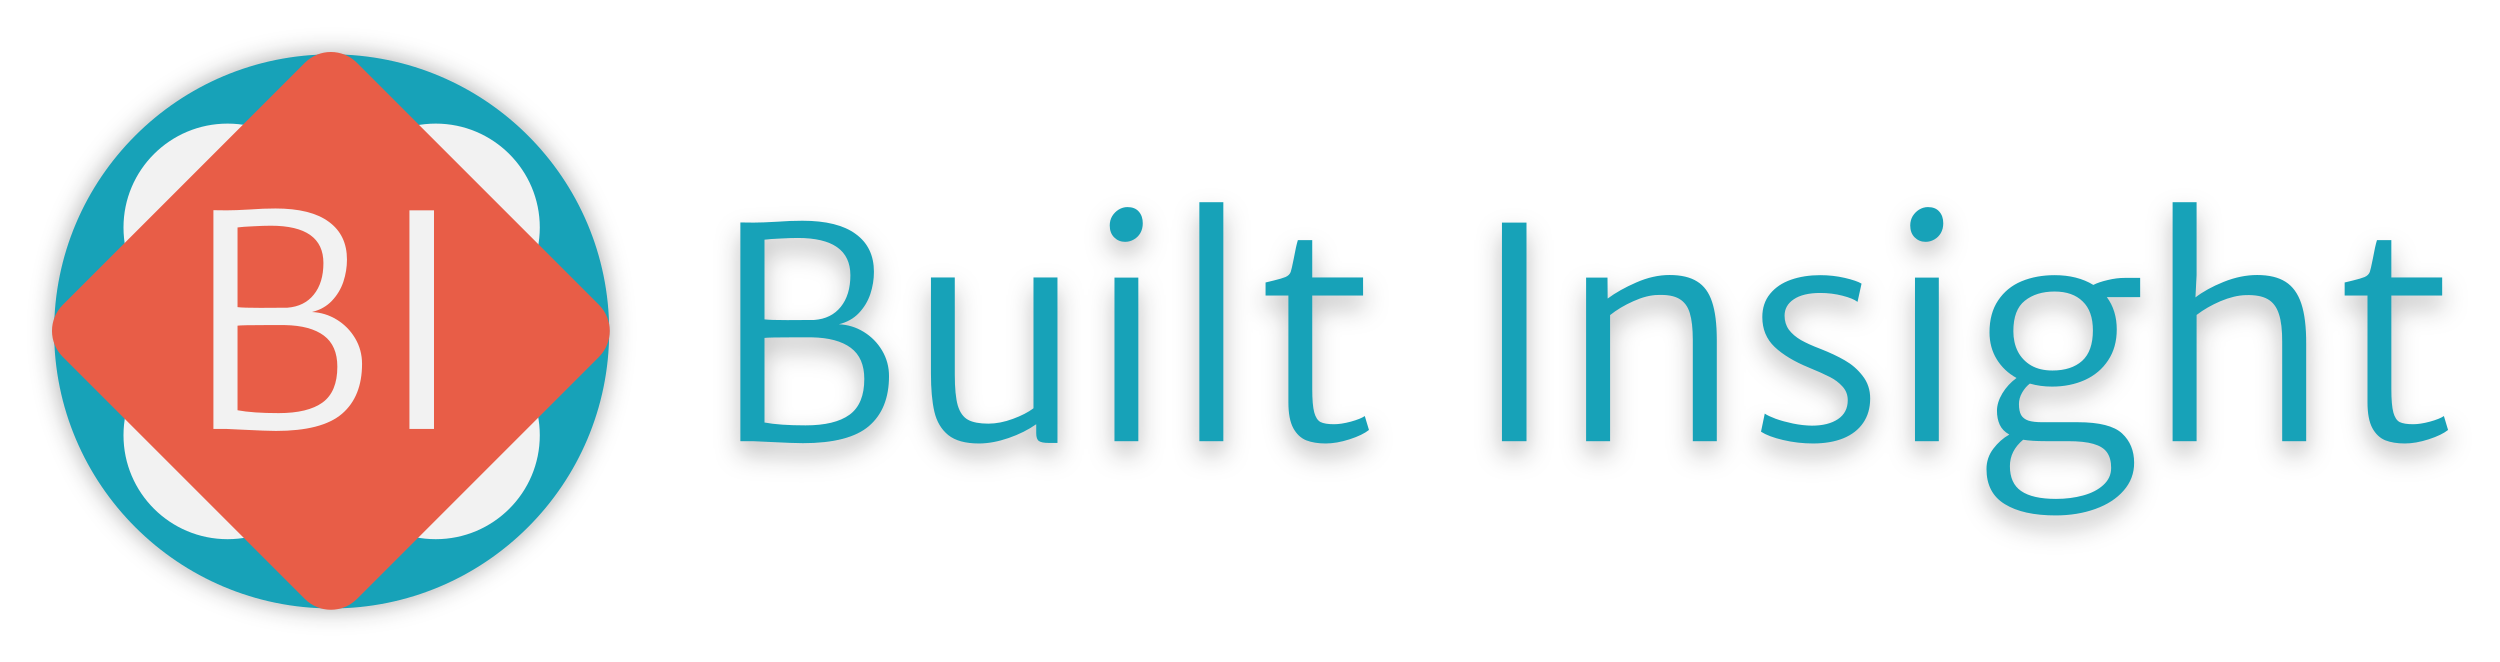
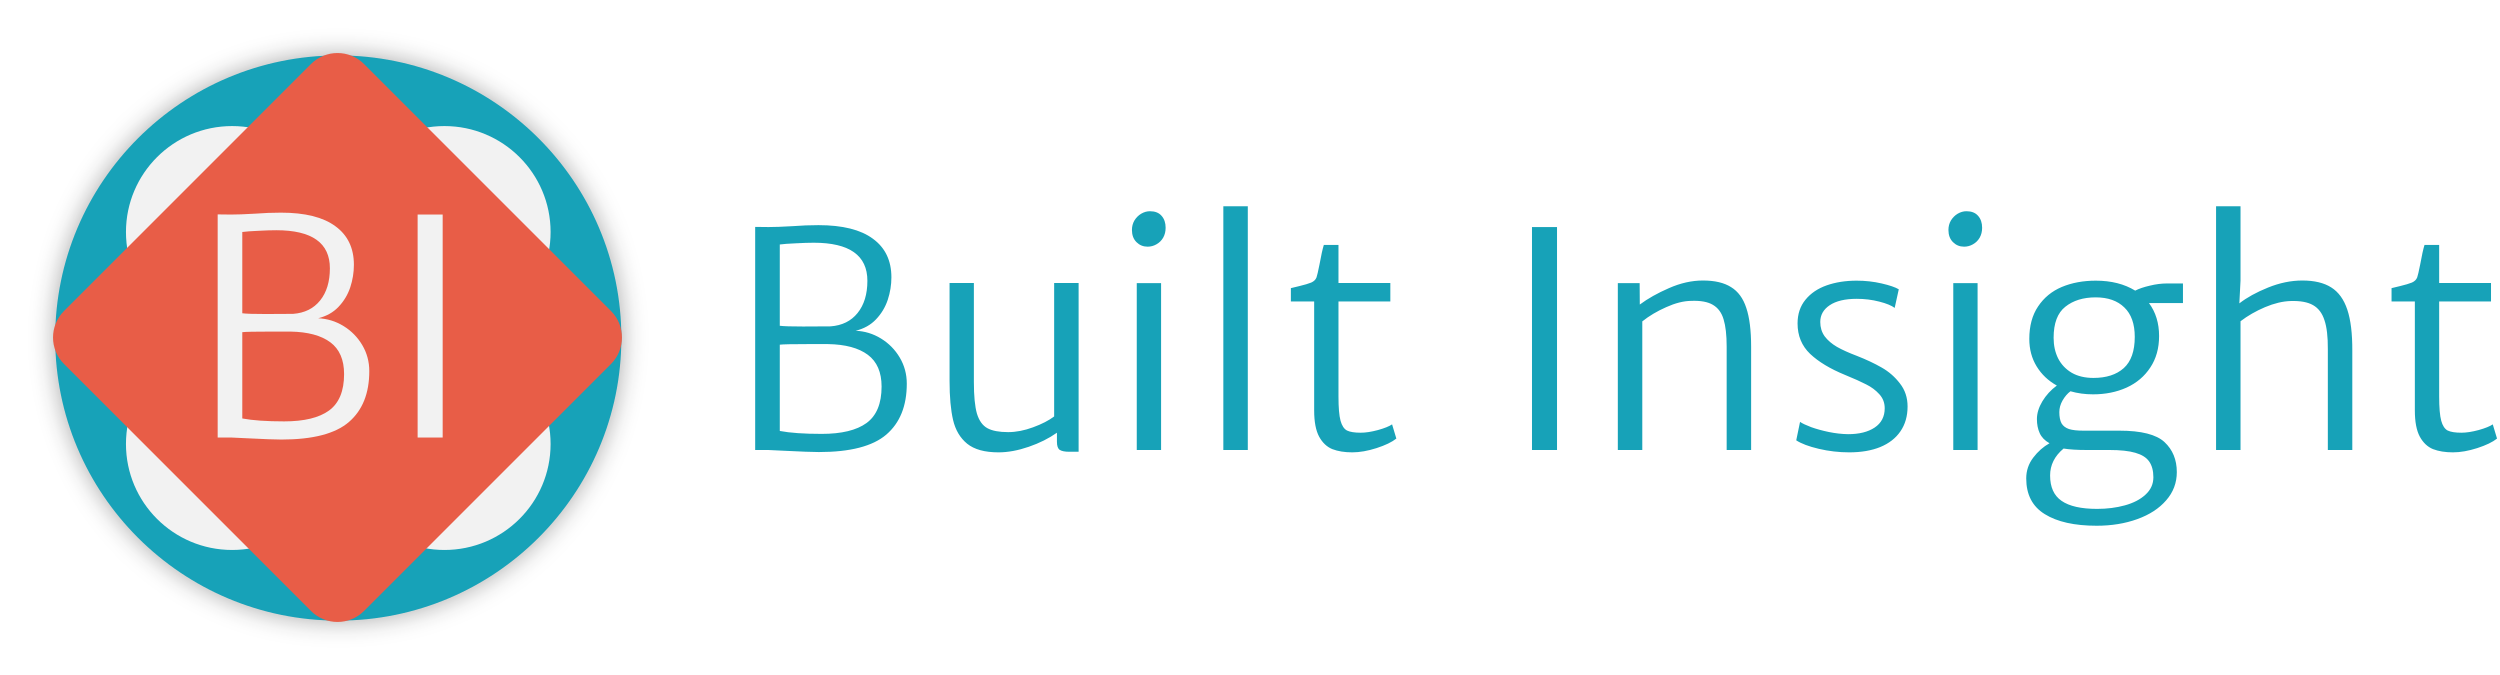
- <svg xmlns="http://www.w3.org/2000/svg" width="408" height="108" viewBox="0 0 408 108" version="1.1">
+ <svg xmlns="http://www.w3.org/2000/svg" width="400" height="108" viewBox="0 0 400 108" version="1.1">
  <g id="Canvas" fill="none">
    <g id="Group 5">
      <g id="Group 4">
        <g id="Ellipse" filter="url(#filter0_d)">
          <ellipse cx="22.647" cy="22.608" rx="22.647" ry="22.608" transform="translate(8.83087 8.86761) scale(2)" fill="#17A2B8" />
        </g>
        <g id="Group 3">
          <g id="Group 2">
            <g id="Group">
              <g id="Ellipse 2">
                <path d="M 16.985 8.478C 16.985 13.16 13.183 16.956 8.493 16.956C 3.802 16.956 0 13.16 0 8.478C 0 3.796 3.802 0 8.493 0C 13.183 0 16.985 3.796 16.985 8.478Z" transform="translate(54.1249 20.1715) scale(2)" fill="#F2F2F2" />
              </g>
              <g id="Ellipse 2.1">
                <path d="M 16.985 8.478C 16.985 13.16 13.183 16.956 8.493 16.956C 3.802 16.956 0 13.16 0 8.478C 0 3.796 3.802 0 8.493 0C 13.183 0 16.985 3.796 16.985 8.478Z" transform="translate(20.1544 54.0833) scale(2)" fill="#F2F2F2" />
              </g>
              <g id="Ellipse 2.2">
                <path d="M 16.985 8.478C 16.985 13.16 13.183 16.956 8.493 16.956C 3.802 16.956 0 13.16 0 8.478C 0 3.796 3.802 0 8.493 0C 13.183 0 16.985 3.796 16.985 8.478Z" transform="translate(54.1249 54.0833) scale(2)" fill="#F2F2F2" />
              </g>
              <g id="Ellipse 2.3">
                <path d="M 16.985 8.478C 16.985 13.16 13.183 16.956 8.493 16.956C 3.802 16.956 0 13.16 0 8.478C 0 3.796 3.802 0 8.493 0C 13.183 0 16.985 3.796 16.985 8.478Z" transform="translate(20.1544 20.1715) scale(2)" fill="#F2F2F2" />
              </g>
            </g>
            <g id="Rectangle">
              <path d="M 0 3C 0 1.343 1.343 0 3 0L 30.941 0C 32.598 0 33.941 1.343 33.941 3L 33.941 30.941C 33.941 32.598 32.598 33.941 30.941 33.941L 3 33.941C 1.343 33.941 0 32.598 0 30.941L 0 3Z" transform="matrix(1.41421 -1.41421 1.41421 1.41421 6 54)" fill="#E85D47" />
            </g>
            <g id="BI">
              <path d="M 3.492 6.164C 3.961 6.164 4.594 6.141 5.391 6.094C 6.117 6.039 6.812 6.012 7.477 6.012C 9.406 6.012 10.859 6.375 11.836 7.102C 12.82 7.82 13.312 8.848 13.312 10.184C 13.312 10.793 13.215 11.395 13.02 11.988C 12.824 12.574 12.512 13.094 12.082 13.547C 11.66 13.992 11.117 14.297 10.453 14.461C 11.18 14.492 11.855 14.699 12.48 15.082C 13.105 15.465 13.605 15.973 13.98 16.605C 14.355 17.238 14.543 17.934 14.543 18.691C 14.543 20.473 13.996 21.832 12.902 22.77C 11.816 23.699 10.02 24.164 7.512 24.164C 7.027 24.164 6.09 24.129 4.699 24.059C 4.082 24.027 3.668 24.008 3.457 24L 2.414 24L 2.414 6.152L 3.492 6.164ZM 8.449 14.109C 9.371 14.039 10.09 13.684 10.605 13.043C 11.129 12.395 11.391 11.535 11.391 10.465C 11.391 8.434 9.961 7.418 7.102 7.418C 6.711 7.418 6.23 7.434 5.66 7.465C 5.098 7.488 4.672 7.52 4.383 7.559L 4.383 14.062C 4.688 14.102 5.309 14.121 6.246 14.121L 8.449 14.109ZM 7.734 22.711C 9.328 22.711 10.523 22.422 11.32 21.844C 12.125 21.258 12.527 20.285 12.527 18.926C 12.527 17.777 12.16 16.93 11.426 16.383C 10.691 15.836 9.629 15.551 8.238 15.527L 6.668 15.527C 5.387 15.527 4.625 15.543 4.383 15.574L 4.383 22.477C 5.203 22.633 6.32 22.711 7.734 22.711ZM 20.414 6.164L 20.414 24L 18.41 24L 18.41 6.164L 20.414 6.164Z" transform="translate(30 22) scale(2)" fill="#F2F2F2" />
            </g>
          </g>
        </g>
      </g>
-       <g id="Built Insight" filter="url(#filter1_d)">
+       <g id="Built Insight">
        <path d="M 3.492 6.164C 3.961 6.164 4.594 6.141 5.391 6.094C 6.117 6.039 6.812 6.012 7.477 6.012C 9.406 6.012 10.859 6.375 11.836 7.102C 12.82 7.82 13.312 8.848 13.312 10.184C 13.312 10.793 13.215 11.395 13.02 11.988C 12.824 12.574 12.512 13.094 12.082 13.547C 11.66 13.992 11.117 14.297 10.453 14.461C 11.18 14.492 11.855 14.699 12.48 15.082C 13.105 15.465 13.605 15.973 13.98 16.605C 14.355 17.238 14.543 17.934 14.543 18.691C 14.543 20.473 13.996 21.832 12.902 22.77C 11.816 23.699 10.02 24.164 7.512 24.164C 7.027 24.164 6.09 24.129 4.699 24.059C 4.082 24.027 3.668 24.008 3.457 24L 2.414 24L 2.414 6.152L 3.492 6.164ZM 8.449 14.109C 9.371 14.039 10.09 13.684 10.605 13.043C 11.129 12.395 11.391 11.535 11.391 10.465C 11.391 8.434 9.961 7.418 7.102 7.418C 6.711 7.418 6.23 7.434 5.66 7.465C 5.098 7.488 4.672 7.52 4.383 7.559L 4.383 14.062C 4.688 14.102 5.309 14.121 6.246 14.121L 8.449 14.109ZM 7.734 22.711C 9.328 22.711 10.523 22.422 11.32 21.844C 12.125 21.258 12.527 20.285 12.527 18.926C 12.527 17.777 12.16 16.93 11.426 16.383C 10.691 15.836 9.629 15.551 8.238 15.527L 6.668 15.527C 5.387 15.527 4.625 15.543 4.383 15.574L 4.383 22.477C 5.203 22.633 6.32 22.711 7.734 22.711ZM 28.289 10.641L 28.289 24.141L 27.539 24.141C 27.188 24.141 26.934 24.09 26.777 23.988C 26.629 23.887 26.555 23.672 26.555 23.344L 26.555 22.617C 25.914 23.07 25.164 23.445 24.305 23.742C 23.445 24.039 22.637 24.188 21.879 24.188C 20.777 24.188 19.941 23.957 19.371 23.496C 18.809 23.035 18.434 22.402 18.246 21.598C 18.059 20.793 17.965 19.754 17.965 18.48L 17.965 10.641L 19.91 10.641L 19.91 18.562C 19.91 19.68 19.992 20.523 20.156 21.094C 20.328 21.656 20.605 22.043 20.988 22.254C 21.371 22.465 21.926 22.57 22.652 22.57C 23.285 22.57 23.949 22.441 24.645 22.184C 25.348 21.926 25.91 21.637 26.332 21.316L 26.332 10.641L 28.289 10.641ZM 34.887 10.652L 34.887 24L 32.941 24L 32.941 10.652L 34.887 10.652ZM 32.555 6.398C 32.555 6.117 32.621 5.863 32.754 5.637C 32.895 5.41 33.074 5.23 33.293 5.098C 33.52 4.965 33.754 4.898 33.996 4.898C 34.402 4.898 34.711 5.02 34.922 5.262C 35.141 5.504 35.25 5.824 35.25 6.223C 35.25 6.52 35.184 6.785 35.051 7.02C 34.918 7.246 34.738 7.422 34.512 7.547C 34.293 7.672 34.059 7.734 33.809 7.734C 33.457 7.734 33.16 7.613 32.918 7.371C 32.676 7.129 32.555 6.805 32.555 6.398ZM 41.824 4.5L 41.824 24L 39.867 24L 39.867 4.5L 41.824 4.5ZM 47.133 12.117L 45.27 12.117L 45.27 11.051C 45.402 11.012 45.629 10.957 45.949 10.887C 46.371 10.785 46.688 10.691 46.898 10.605C 47.109 10.512 47.25 10.375 47.32 10.195C 47.367 10.07 47.449 9.715 47.566 9.129C 47.691 8.434 47.805 7.922 47.906 7.594L 49.078 7.594L 49.078 10.641L 53.227 10.641L 53.227 12.117L 49.078 12.117L 49.078 19.734C 49.078 20.609 49.133 21.25 49.242 21.656C 49.352 22.055 49.523 22.316 49.758 22.441C 50 22.559 50.367 22.617 50.859 22.617C 51.25 22.617 51.707 22.547 52.23 22.406C 52.762 22.258 53.141 22.105 53.367 21.949L 53.707 23.086C 53.355 23.367 52.828 23.621 52.125 23.848C 51.422 24.074 50.773 24.188 50.18 24.188C 49.562 24.188 49.031 24.102 48.586 23.93C 48.148 23.75 47.797 23.418 47.531 22.934C 47.266 22.441 47.133 21.742 47.133 20.836L 47.133 12.117ZM 66.562 6.164L 66.562 24L 64.559 24L 64.559 6.164L 66.562 6.164ZM 73.172 10.652L 73.184 12.363C 73.824 11.887 74.602 11.449 75.516 11.051C 76.438 10.645 77.344 10.441 78.234 10.441C 79.18 10.441 79.93 10.617 80.484 10.969C 81.047 11.312 81.453 11.867 81.703 12.633C 81.961 13.398 82.09 14.434 82.09 15.738L 82.09 24L 80.133 24L 80.133 15.727C 80.133 14.805 80.051 14.078 79.887 13.547C 79.731 13.016 79.445 12.629 79.031 12.387C 78.625 12.145 78.043 12.039 77.285 12.07C 76.684 12.078 76.019 12.246 75.293 12.574C 74.566 12.895 73.93 13.273 73.383 13.711L 73.383 24L 71.426 24L 71.426 10.652L 73.172 10.652ZM 86.004 21.75C 86.184 21.875 86.481 22.016 86.894 22.172C 87.309 22.32 87.777 22.449 88.301 22.559C 88.832 22.668 89.348 22.727 89.848 22.734C 90.731 22.734 91.438 22.559 91.969 22.207C 92.508 21.848 92.777 21.332 92.777 20.66C 92.777 20.223 92.633 19.848 92.344 19.535C 92.055 19.215 91.703 18.953 91.289 18.75C 90.883 18.539 90.316 18.285 89.59 17.988C 88.41 17.504 87.484 16.945 86.812 16.312C 86.141 15.672 85.805 14.859 85.805 13.875C 85.805 13.125 86.016 12.492 86.438 11.977C 86.859 11.461 87.426 11.078 88.137 10.828C 88.848 10.578 89.644 10.453 90.527 10.453C 91.223 10.453 91.891 10.527 92.531 10.676C 93.172 10.824 93.629 10.98 93.902 11.145L 93.574 12.633C 93.332 12.445 92.922 12.277 92.344 12.129C 91.766 11.98 91.164 11.906 90.539 11.906C 89.602 11.906 88.879 12.078 88.371 12.422C 87.871 12.758 87.621 13.203 87.621 13.758C 87.621 14.195 87.738 14.578 87.973 14.906C 88.215 15.227 88.543 15.508 88.957 15.75C 89.371 15.984 89.898 16.223 90.539 16.465C 91.297 16.762 91.961 17.074 92.531 17.402C 93.109 17.73 93.598 18.156 93.996 18.68C 94.402 19.195 94.606 19.809 94.606 20.52C 94.606 21.293 94.414 21.957 94.031 22.512C 93.656 23.059 93.117 23.477 92.414 23.766C 91.719 24.047 90.894 24.188 89.941 24.188C 89.113 24.188 88.301 24.094 87.504 23.906C 86.707 23.719 86.106 23.492 85.699 23.227L 86.004 21.75ZM 100.207 10.652L 100.207 24L 98.262 24L 98.262 10.652L 100.207 10.652ZM 97.875 6.398C 97.875 6.117 97.941 5.863 98.074 5.637C 98.215 5.41 98.394 5.23 98.613 5.098C 98.84 4.965 99.074 4.898 99.316 4.898C 99.723 4.898 100.031 5.02 100.242 5.262C 100.461 5.504 100.57 5.824 100.57 6.223C 100.57 6.52 100.504 6.785 100.371 7.02C 100.238 7.246 100.059 7.422 99.832 7.547C 99.613 7.672 99.379 7.734 99.129 7.734C 98.777 7.734 98.481 7.613 98.238 7.371C 97.996 7.129 97.875 6.805 97.875 6.398ZM 116.637 12.246L 113.918 12.246C 114.457 12.973 114.727 13.852 114.727 14.883C 114.727 15.859 114.492 16.699 114.023 17.402C 113.562 18.105 112.93 18.641 112.125 19.008C 111.328 19.367 110.434 19.547 109.441 19.547C 108.801 19.547 108.199 19.465 107.637 19.301C 107.395 19.48 107.184 19.727 107.004 20.039C 106.832 20.344 106.746 20.652 106.746 20.965C 106.746 21.348 106.805 21.648 106.922 21.867C 107.047 22.078 107.246 22.23 107.52 22.324C 107.793 22.41 108.172 22.453 108.656 22.453L 111.551 22.453C 113.301 22.453 114.504 22.758 115.16 23.367C 115.816 23.977 116.145 24.777 116.145 25.77C 116.145 26.629 115.859 27.383 115.289 28.031C 114.727 28.68 113.957 29.18 112.98 29.531C 112.004 29.883 110.922 30.059 109.734 30.059C 107.961 30.059 106.578 29.75 105.586 29.133C 104.594 28.523 104.098 27.57 104.098 26.273C 104.098 25.656 104.285 25.102 104.66 24.609C 105.035 24.117 105.469 23.734 105.961 23.461C 105.586 23.25 105.324 22.98 105.176 22.652C 105.027 22.324 104.953 21.949 104.953 21.527C 104.953 21.066 105.098 20.594 105.387 20.109C 105.684 19.617 106.07 19.195 106.547 18.844C 105.859 18.461 105.32 17.949 104.93 17.309C 104.539 16.668 104.344 15.938 104.344 15.117C 104.344 14.078 104.578 13.211 105.047 12.516C 105.516 11.812 106.148 11.293 106.945 10.957C 107.75 10.621 108.656 10.453 109.664 10.453C 110.898 10.453 111.949 10.719 112.816 11.25C 113.121 11.094 113.512 10.961 113.988 10.852C 114.465 10.734 114.93 10.676 115.383 10.676L 116.637 10.676L 116.637 12.246ZM 109.477 18.234C 110.508 18.234 111.316 17.973 111.902 17.449C 112.488 16.918 112.781 16.086 112.781 14.953C 112.781 13.914 112.504 13.129 111.949 12.598C 111.402 12.059 110.637 11.789 109.652 11.789C 108.66 11.789 107.852 12.039 107.227 12.539C 106.602 13.031 106.289 13.859 106.289 15.023C 106.289 15.641 106.41 16.191 106.652 16.676C 106.902 17.16 107.266 17.543 107.742 17.824C 108.219 18.098 108.797 18.234 109.477 18.234ZM 108.949 24C 108.176 24 107.555 23.961 107.086 23.883C 106.367 24.484 106.008 25.203 106.008 26.039C 106.008 26.969 106.312 27.645 106.922 28.066C 107.539 28.496 108.488 28.711 109.77 28.711C 110.566 28.711 111.305 28.617 111.984 28.43C 112.672 28.242 113.223 27.957 113.637 27.574C 114.059 27.191 114.27 26.727 114.27 26.18C 114.27 25.656 114.156 25.234 113.93 24.914C 113.711 24.602 113.344 24.371 112.828 24.223C 112.32 24.074 111.629 24 110.754 24L 108.949 24ZM 126.188 10.441C 127.148 10.441 127.918 10.625 128.496 10.992C 129.082 11.359 129.512 11.953 129.785 12.773C 130.059 13.594 130.191 14.691 130.184 16.066L 130.184 24L 128.227 24L 128.227 15.926C 128.234 14.941 128.145 14.172 127.957 13.617C 127.777 13.055 127.473 12.652 127.043 12.41C 126.621 12.168 126.027 12.059 125.262 12.082C 124.629 12.098 123.941 12.262 123.199 12.574C 122.465 12.887 121.812 13.262 121.242 13.699L 121.242 24L 119.285 24L 119.285 4.5L 121.242 4.5L 121.242 10.441L 121.148 12.27C 121.75 11.801 122.516 11.379 123.445 11.004C 124.375 10.629 125.289 10.441 126.188 10.441ZM 135.188 12.117L 133.324 12.117L 133.324 11.051C 133.457 11.012 133.684 10.957 134.004 10.887C 134.426 10.785 134.742 10.691 134.953 10.605C 135.164 10.512 135.305 10.375 135.375 10.195C 135.422 10.07 135.504 9.715 135.621 9.129C 135.746 8.434 135.859 7.922 135.961 7.594L 137.133 7.594L 137.133 10.641L 141.281 10.641L 141.281 12.117L 137.133 12.117L 137.133 19.734C 137.133 20.609 137.188 21.25 137.297 21.656C 137.406 22.055 137.578 22.316 137.812 22.441C 138.055 22.559 138.422 22.617 138.914 22.617C 139.305 22.617 139.762 22.547 140.285 22.406C 140.816 22.258 141.195 22.105 141.422 21.949L 141.762 23.086C 141.41 23.367 140.883 23.621 140.18 23.848C 139.477 24.074 138.828 24.188 138.234 24.188C 137.617 24.188 137.086 24.102 136.641 23.93C 136.203 23.75 135.852 23.418 135.586 22.934C 135.32 22.441 135.188 21.742 135.188 20.836L 135.188 12.117Z" transform="translate(116 24) scale(2)" fill="#17A2B8" />
      </g>
    </g>
  </g>
  <defs>
    <filter id="filter0_d" x="0.831" y="0.868" width="106.588" height="106.431" filterUnits="userSpaceOnUse" color-interpolation-filters="sRGB">
      <feFlood flood-opacity="0" result="BackgroundImageFix" />
      <feColorMatrix in="SourceAlpha" type="matrix" values="0 0 0 0 0 0 0 0 0 0 0 0 0 0 0 0 0 0 255 0" />
      <feOffset />
      <feGaussianBlur stdDeviation="2" />
      <feColorMatrix type="matrix" values="0 0 0 0 0.059 0 0 0 0 0.059 0 0 0 0 0.059 0 0 0 0.35 0" />
      <feBlend mode="normal" in2="BackgroundImageFix" result="effect1_dropShadow" />
      <feBlend mode="normal" in="SourceGraphic" in2="effect1_dropShadow" result="shape" />
    </filter>
-     <filter id="filter1_d" x="112.828" y="29" width="294.695" height="67.117" filterUnits="userSpaceOnUse" color-interpolation-filters="sRGB">
-       <feFlood flood-opacity="0" result="BackgroundImageFix" />
-       <feColorMatrix in="SourceAlpha" type="matrix" values="0 0 0 0 0 0 0 0 0 0 0 0 0 0 0 0 0 0 255 0" />
-       <feOffset dy="2" />
-       <feGaussianBlur stdDeviation="2" />
-       <feColorMatrix type="matrix" values="0 0 0 0 0.059 0 0 0 0 0.059 0 0 0 0 0.059 0 0 0 0.25 0" />
-       <feBlend mode="normal" in2="BackgroundImageFix" result="effect1_dropShadow" />
-       <feBlend mode="normal" in="SourceGraphic" in2="effect1_dropShadow" result="shape" />
-     </filter>
  </defs>
</svg>
